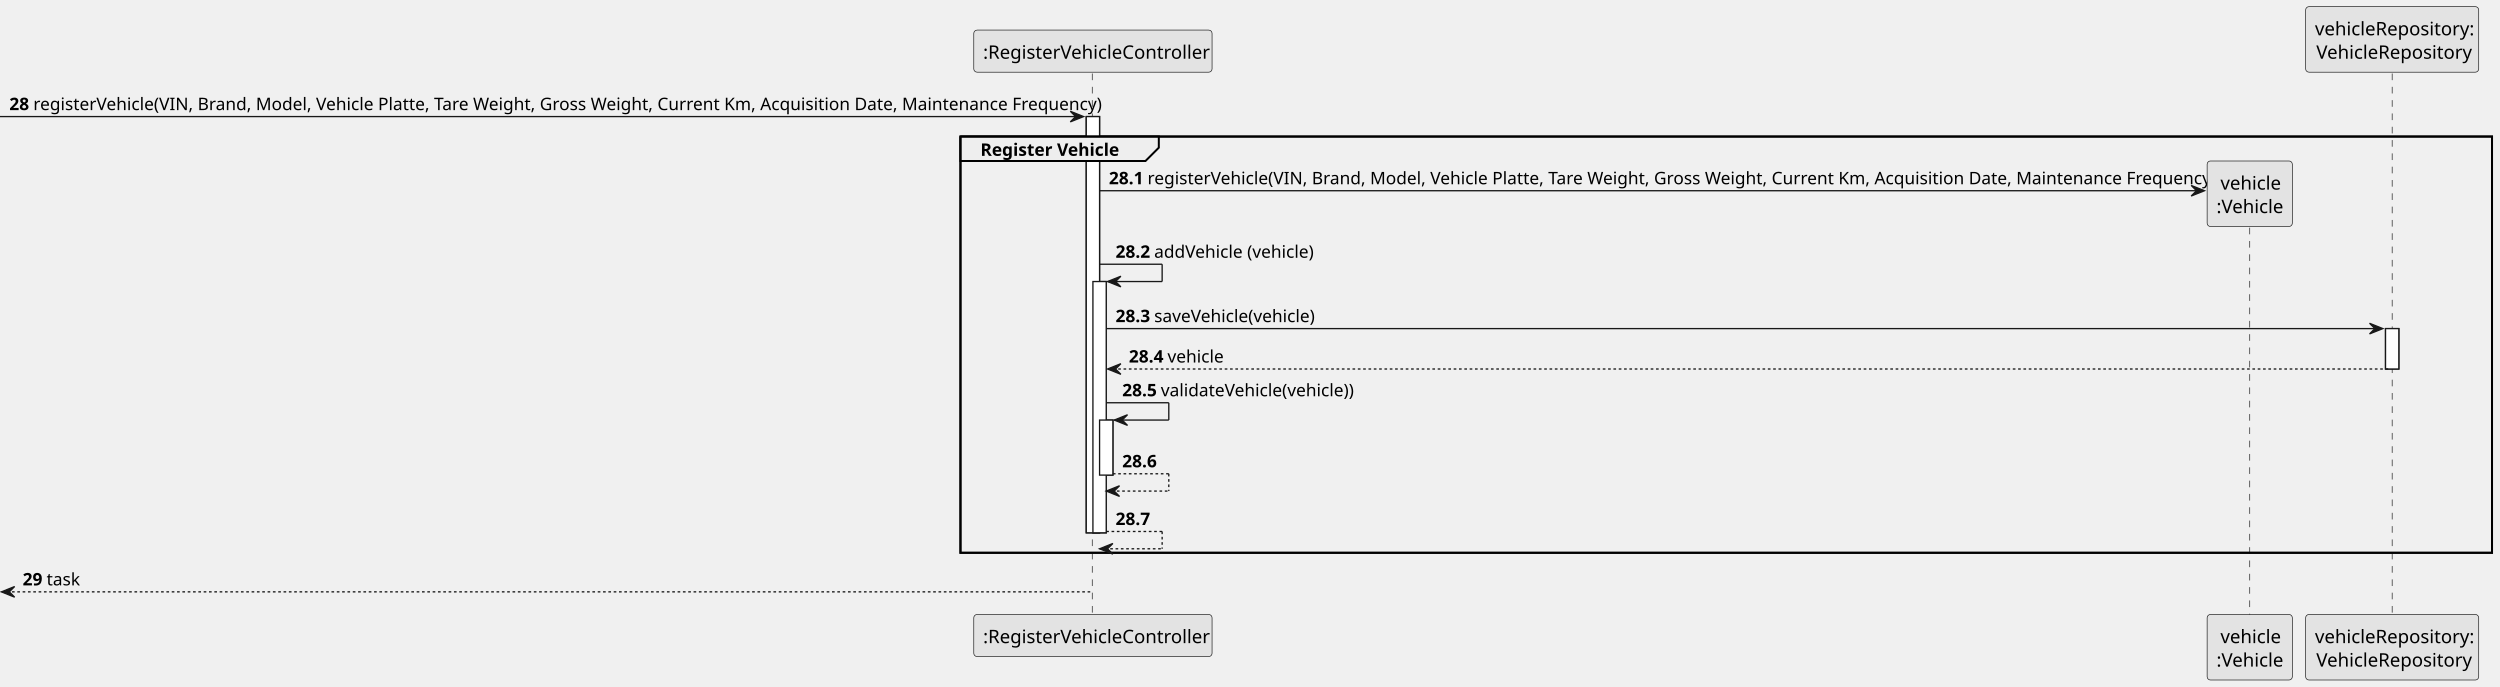
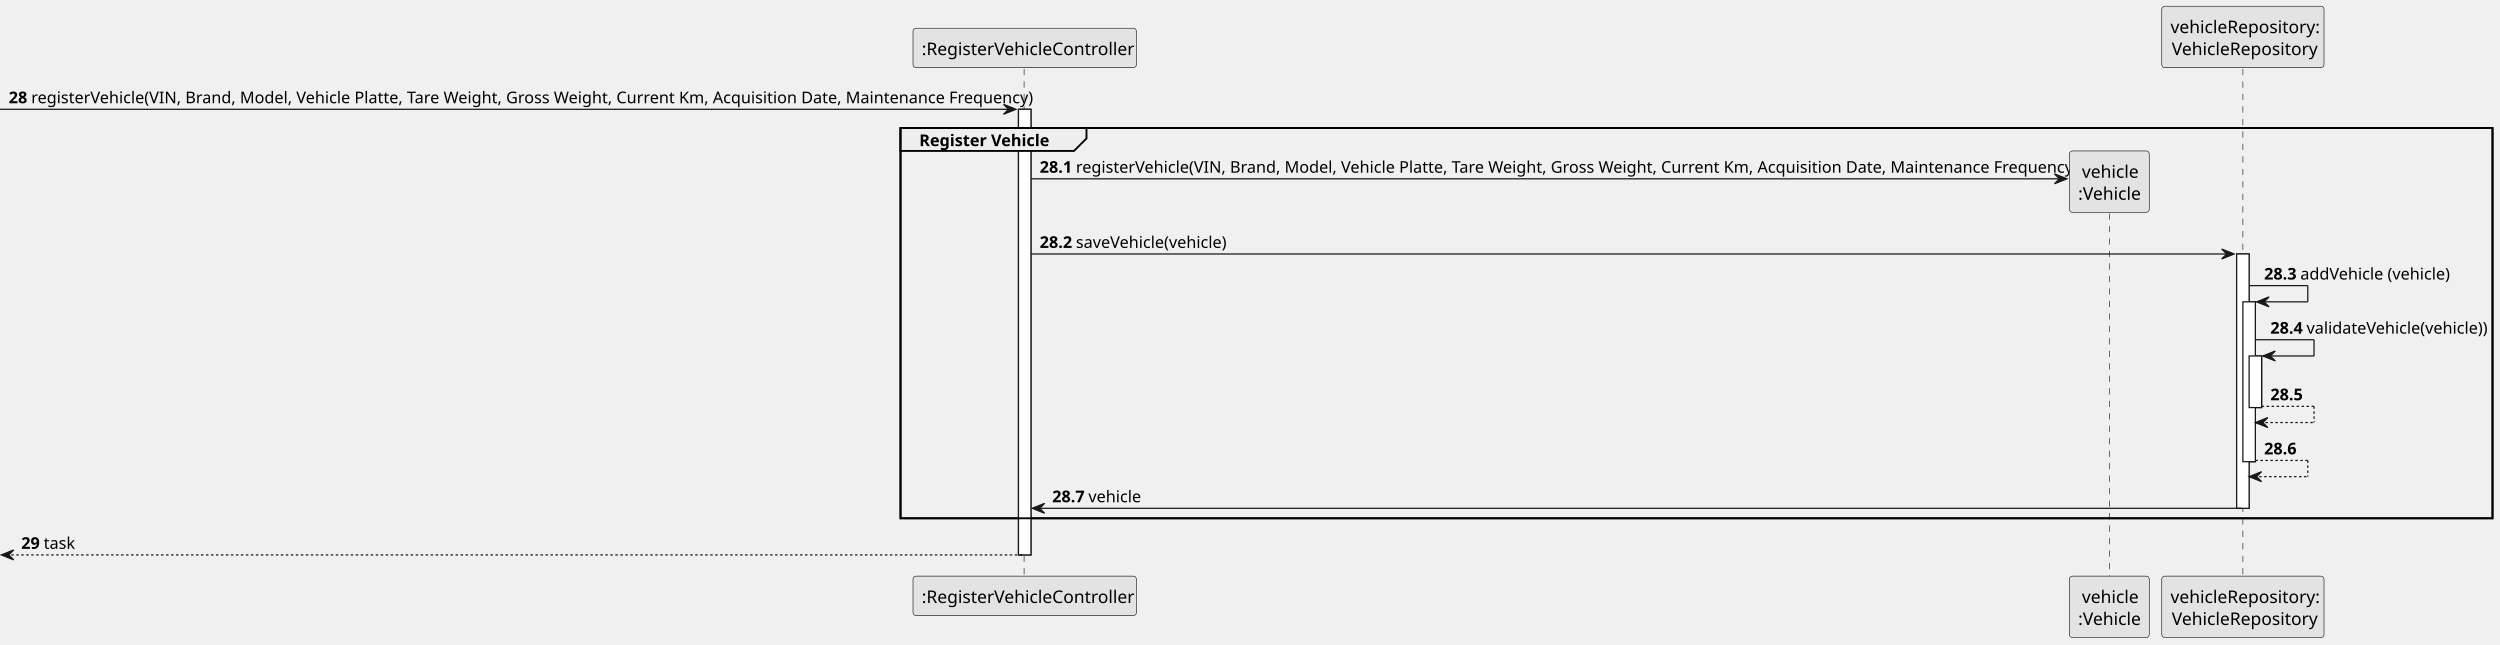
- <svg xmlns="http://www.w3.org/2000/svg" contentStyleType="text/css" height="516px" preserveAspectRatio="none" style="width:1878px;height:516px;background:#FFFFFF;" version="1.1" viewBox="0 0 1878 516" width="1878px" zoomAndPan="magnify">
+ <svg xmlns="http://www.w3.org/2000/svg" contentStyleType="text/css" height="516px" preserveAspectRatio="none" style="width:2003px;height:516px;background:#FFFFFF;" version="1.1" viewBox="0 0 2003 516" width="2003px" zoomAndPan="magnify">
  <defs />
  <g>
-     <rect fill="#FFFFFF" height="312.68" style="stroke:#181818;stroke-width:1.0;" width="10" x="816" y="87.57" />
-     <rect fill="#FFFFFF" height="188.758" style="stroke:#181818;stroke-width:1.0;" width="10" x="821" y="211.492" />
-     <rect fill="#FFFFFF" height="41.352" style="stroke:#181818;stroke-width:1.0;" width="10" x="826" y="315.547" />
-     <rect fill="#FFFFFF" height="30.352" style="stroke:#181818;stroke-width:1.0;" width="10" x="1792" y="246.844" />
-     <rect fill="none" height="312.68" style="stroke:#000000;stroke-width:1.5;" width="1150.5" x="721.5" y="102.57" />
+     <rect fill="#FFFFFF" height="357.031" style="stroke:#181818;stroke-width:1.0;" width="10" x="816" y="87.57" />
+     <rect fill="#FFFFFF" height="203.758" style="stroke:#181818;stroke-width:1.0;" width="10" x="1792" y="203.492" />
+     <rect fill="#FFFFFF" height="128.055" style="stroke:#181818;stroke-width:1.0;" width="10" x="1797" y="241.844" />
+     <rect fill="#FFFFFF" height="41.352" style="stroke:#181818;stroke-width:1.0;" width="10" x="1802" y="285.195" />
+     <rect fill="none" height="312.68" style="stroke:#000000;stroke-width:1.5;" width="1275.5" x="721.5" y="102.57" />
    <line style="stroke:#181818;stroke-width:0.5;stroke-dasharray:5.0,5.0;" x1="820.5" x2="820.5" y1="55.219" y2="462.602" />
    <line style="stroke:#181818;stroke-width:0.5;stroke-dasharray:5.0,5.0;" x1="1690" x2="1690" y1="161.031" y2="462.602" />
    <line style="stroke:#181818;stroke-width:0.5;stroke-dasharray:5.0,5.0;" x1="1797" x2="1797" y1="55.219" y2="462.602" />
    <rect fill="#E3E3E3" height="31.609" rx="2.5" ry="2.5" style="stroke:#181818;stroke-width:0.5;" width="179" x="731.5" y="22.609" />
    <text fill="#000000" font-family="sans-serif" font-size="14" lengthAdjust="spacing" textLength="165" x="738.5" y="44.143">:RegisterVehicleController</text>
    <rect fill="#E3E3E3" height="31.609" rx="2.5" ry="2.5" style="stroke:#181818;stroke-width:0.5;" width="179" x="731.5" y="461.602" />
    <text fill="#000000" font-family="sans-serif" font-size="14" lengthAdjust="spacing" textLength="165" x="738.5" y="483.135">:RegisterVehicleController</text>
    <rect fill="#E3E3E3" height="49.219" rx="2.5" ry="2.5" style="stroke:#181818;stroke-width:0.5;" width="64" x="1658" y="461.602" />
    <text fill="#000000" font-family="sans-serif" font-size="14" lengthAdjust="spacing" textLength="44" x="1668" y="483.135">vehicle</text>
    <text fill="#000000" font-family="sans-serif" font-size="14" lengthAdjust="spacing" textLength="50" x="1665" y="500.744">:Vehicle</text>
    <rect fill="#E3E3E3" height="49.219" rx="2.5" ry="2.5" style="stroke:#181818;stroke-width:0.5;" width="130" x="1732" y="5" />
    <text fill="#000000" font-family="sans-serif" font-size="14" lengthAdjust="spacing" textLength="116" x="1739" y="26.533">vehicleRepository:</text>
    <text fill="#000000" font-family="sans-serif" font-size="14" lengthAdjust="spacing" textLength="114" x="1740" y="44.143">VehicleRepository</text>
    <rect fill="#E3E3E3" height="49.219" rx="2.5" ry="2.5" style="stroke:#181818;stroke-width:0.5;" width="130" x="1732" y="461.602" />
    <text fill="#000000" font-family="sans-serif" font-size="14" lengthAdjust="spacing" textLength="116" x="1739" y="483.135">vehicleRepository:</text>
    <text fill="#000000" font-family="sans-serif" font-size="14" lengthAdjust="spacing" textLength="114" x="1740" y="500.744">VehicleRepository</text>
-     <rect fill="#FFFFFF" height="312.68" style="stroke:#181818;stroke-width:1.0;" width="10" x="816" y="87.57" />
-     <rect fill="#FFFFFF" height="188.758" style="stroke:#181818;stroke-width:1.0;" width="10" x="821" y="211.492" />
-     <rect fill="#FFFFFF" height="41.352" style="stroke:#181818;stroke-width:1.0;" width="10" x="826" y="315.547" />
-     <rect fill="#FFFFFF" height="30.352" style="stroke:#181818;stroke-width:1.0;" width="10" x="1792" y="246.844" />
+     <rect fill="#FFFFFF" height="357.031" style="stroke:#181818;stroke-width:1.0;" width="10" x="816" y="87.57" />
+     <rect fill="#FFFFFF" height="203.758" style="stroke:#181818;stroke-width:1.0;" width="10" x="1792" y="203.492" />
+     <rect fill="#FFFFFF" height="128.055" style="stroke:#181818;stroke-width:1.0;" width="10" x="1797" y="241.844" />
+     <rect fill="#FFFFFF" height="41.352" style="stroke:#181818;stroke-width:1.0;" width="10" x="1802" y="285.195" />
    <polygon fill="#181818" points="804,83.57,814,87.57,804,91.57,808,87.57" style="stroke:#181818;stroke-width:1.0;" />
    <line style="stroke:#181818;stroke-width:1.0;" x1="0" x2="810" y1="87.57" y2="87.57" />
    <text fill="#000000" font-family="sans-serif" font-size="13" font-weight="bold" lengthAdjust="spacing" textLength="14" x="7" y="82.714">28</text>
    <text fill="#000000" font-family="sans-serif" font-size="13" lengthAdjust="spacing" textLength="779" x="25" y="82.714">registerVehicle(VIN, Brand, Model, Vehicle Platte, Tare Weight, Gross Weight, Current Km, Acquisition Date, Maintenance Frequency)</text>
    <path d="M721.5,102.57 L870.5,102.57 L870.5,110.922 L860.5,120.922 L721.5,120.922 L721.5,102.57 " fill="#EEEEEE" style="stroke:#000000;stroke-width:1.5;" />
-     <rect fill="none" height="312.68" style="stroke:#000000;stroke-width:1.5;" width="1150.5" x="721.5" y="102.57" />
+     <rect fill="none" height="312.68" style="stroke:#000000;stroke-width:1.5;" width="1275.5" x="721.5" y="102.57" />
    <text fill="#000000" font-family="sans-serif" font-size="13" font-weight="bold" lengthAdjust="spacing" textLength="104" x="736.5" y="117.065">Register Vehicle</text>
    <polygon fill="#181818" points="1646,139.273,1656,143.273,1646,147.273,1650,143.273" style="stroke:#181818;stroke-width:1.0;" />
    <line style="stroke:#181818;stroke-width:1.0;" x1="826" x2="1652" y1="143.273" y2="143.273" />
    <text fill="#000000" font-family="sans-serif" font-size="13" font-weight="bold" lengthAdjust="spacing" textLength="25" x="833" y="138.417">28.1</text>
    <text fill="#000000" font-family="sans-serif" font-size="13" lengthAdjust="spacing" textLength="779" x="862" y="138.417">registerVehicle(VIN, Brand, Model, Vehicle Platte, Tare Weight, Gross Weight, Current Km, Acquisition Date, Maintenance Frequency)</text>
    <rect fill="#E3E3E3" height="49.219" rx="2.5" ry="2.5" style="stroke:#181818;stroke-width:0.5;" width="64" x="1658" y="120.922" />
    <text fill="#000000" font-family="sans-serif" font-size="14" lengthAdjust="spacing" textLength="44" x="1668" y="142.455">vehicle</text>
    <text fill="#000000" font-family="sans-serif" font-size="14" lengthAdjust="spacing" textLength="50" x="1665" y="160.065">:Vehicle</text>
-     <line style="stroke:#181818;stroke-width:1.0;" x1="826" x2="873" y1="198.492" y2="198.492" />
-     <line style="stroke:#181818;stroke-width:1.0;" x1="873" x2="873" y1="198.492" y2="211.492" />
-     <line style="stroke:#181818;stroke-width:1.0;" x1="832" x2="873" y1="211.492" y2="211.492" />
-     <polygon fill="#181818" points="842,207.492,832,211.492,842,215.492,838,211.492" style="stroke:#181818;stroke-width:1.0;" />
-     <text fill="#000000" font-family="sans-serif" font-size="13" font-weight="bold" lengthAdjust="spacing" textLength="25" x="838" y="193.636">28.2</text>
-     <text fill="#000000" font-family="sans-serif" font-size="13" lengthAdjust="spacing" textLength="115" x="867" y="193.636">addVehicle (vehicle)</text>
-     <polygon fill="#181818" points="1780,242.844,1790,246.844,1780,250.844,1784,246.844" style="stroke:#181818;stroke-width:1.0;" />
-     <line style="stroke:#181818;stroke-width:1.0;" x1="831" x2="1786" y1="246.844" y2="246.844" />
-     <text fill="#000000" font-family="sans-serif" font-size="13" font-weight="bold" lengthAdjust="spacing" textLength="25" x="838" y="241.987">28.3</text>
-     <text fill="#000000" font-family="sans-serif" font-size="13" lengthAdjust="spacing" textLength="116" x="867" y="241.987">saveVehicle(vehicle)</text>
-     <polygon fill="#181818" points="842,273.195,832,277.195,842,281.195,838,277.195" style="stroke:#181818;stroke-width:1.0;" />
-     <line style="stroke:#181818;stroke-width:1.0;stroke-dasharray:2.0,2.0;" x1="836" x2="1796" y1="277.195" y2="277.195" />
-     <text fill="#000000" font-family="sans-serif" font-size="13" font-weight="bold" lengthAdjust="spacing" textLength="25" x="848" y="272.339">28.4</text>
-     <text fill="#000000" font-family="sans-serif" font-size="13" lengthAdjust="spacing" textLength="39" x="877" y="272.339">vehicle</text>
-     <line style="stroke:#181818;stroke-width:1.0;" x1="831" x2="878" y1="302.547" y2="302.547" />
-     <line style="stroke:#181818;stroke-width:1.0;" x1="878" x2="878" y1="302.547" y2="315.547" />
-     <line style="stroke:#181818;stroke-width:1.0;" x1="837" x2="878" y1="315.547" y2="315.547" />
-     <polygon fill="#181818" points="847,311.547,837,315.547,847,319.547,843,315.547" style="stroke:#181818;stroke-width:1.0;" />
-     <text fill="#000000" font-family="sans-serif" font-size="13" font-weight="bold" lengthAdjust="spacing" textLength="25" x="843" y="297.69">28.5</text>
-     <text fill="#000000" font-family="sans-serif" font-size="13" lengthAdjust="spacing" textLength="137" x="872" y="297.69">validateVehicle(vehicle))</text>
-     <line style="stroke:#181818;stroke-width:1.0;stroke-dasharray:2.0,2.0;" x1="836" x2="878" y1="355.898" y2="355.898" />
-     <line style="stroke:#181818;stroke-width:1.0;stroke-dasharray:2.0,2.0;" x1="878" x2="878" y1="355.898" y2="368.898" />
-     <line style="stroke:#181818;stroke-width:1.0;stroke-dasharray:2.0,2.0;" x1="831" x2="878" y1="368.898" y2="368.898" />
-     <polygon fill="#181818" points="841,364.898,831,368.898,841,372.898,837,368.898" style="stroke:#181818;stroke-width:1.0;" />
-     <text fill="#000000" font-family="sans-serif" font-size="13" font-weight="bold" lengthAdjust="spacing" textLength="25" x="843" y="351.042">28.6</text>
-     <text fill="#000000" font-family="sans-serif" font-size="13" lengthAdjust="spacing" textLength="4" x="872" y="351.042"> </text>
-     <line style="stroke:#181818;stroke-width:1.0;stroke-dasharray:2.0,2.0;" x1="831" x2="873" y1="399.25" y2="399.25" />
-     <line style="stroke:#181818;stroke-width:1.0;stroke-dasharray:2.0,2.0;" x1="873" x2="873" y1="399.25" y2="412.25" />
-     <line style="stroke:#181818;stroke-width:1.0;stroke-dasharray:2.0,2.0;" x1="826" x2="873" y1="412.25" y2="412.25" />
-     <polygon fill="#181818" points="836,408.25,826,412.25,836,416.25,832,412.25" style="stroke:#181818;stroke-width:1.0;" />
-     <text fill="#000000" font-family="sans-serif" font-size="13" font-weight="bold" lengthAdjust="spacing" textLength="25" x="838" y="394.394">28.7</text>
-     <text fill="#000000" font-family="sans-serif" font-size="13" lengthAdjust="spacing" textLength="4" x="867" y="394.394"> </text>
+     <polygon fill="#181818" points="1780,199.492,1790,203.492,1780,207.492,1784,203.492" style="stroke:#181818;stroke-width:1.0;" />
+     <line style="stroke:#181818;stroke-width:1.0;" x1="826" x2="1786" y1="203.492" y2="203.492" />
+     <text fill="#000000" font-family="sans-serif" font-size="13" font-weight="bold" lengthAdjust="spacing" textLength="25" x="833" y="198.636">28.2</text>
+     <text fill="#000000" font-family="sans-serif" font-size="13" lengthAdjust="spacing" textLength="116" x="862" y="198.636">saveVehicle(vehicle)</text>
+     <line style="stroke:#181818;stroke-width:1.0;" x1="1802" x2="1849" y1="228.844" y2="228.844" />
+     <line style="stroke:#181818;stroke-width:1.0;" x1="1849" x2="1849" y1="228.844" y2="241.844" />
+     <line style="stroke:#181818;stroke-width:1.0;" x1="1808" x2="1849" y1="241.844" y2="241.844" />
+     <polygon fill="#181818" points="1818,237.844,1808,241.844,1818,245.844,1814,241.844" style="stroke:#181818;stroke-width:1.0;" />
+     <text fill="#000000" font-family="sans-serif" font-size="13" font-weight="bold" lengthAdjust="spacing" textLength="25" x="1814" y="223.987">28.3</text>
+     <text fill="#000000" font-family="sans-serif" font-size="13" lengthAdjust="spacing" textLength="115" x="1843" y="223.987">addVehicle (vehicle)</text>
+     <line style="stroke:#181818;stroke-width:1.0;" x1="1807" x2="1854" y1="272.195" y2="272.195" />
+     <line style="stroke:#181818;stroke-width:1.0;" x1="1854" x2="1854" y1="272.195" y2="285.195" />
+     <line style="stroke:#181818;stroke-width:1.0;" x1="1813" x2="1854" y1="285.195" y2="285.195" />
+     <polygon fill="#181818" points="1823,281.195,1813,285.195,1823,289.195,1819,285.195" style="stroke:#181818;stroke-width:1.0;" />
+     <text fill="#000000" font-family="sans-serif" font-size="13" font-weight="bold" lengthAdjust="spacing" textLength="25" x="1819" y="267.339">28.4</text>
+     <text fill="#000000" font-family="sans-serif" font-size="13" lengthAdjust="spacing" textLength="137" x="1848" y="267.339">validateVehicle(vehicle))</text>
+     <line style="stroke:#181818;stroke-width:1.0;stroke-dasharray:2.0,2.0;" x1="1812" x2="1854" y1="325.547" y2="325.547" />
+     <line style="stroke:#181818;stroke-width:1.0;stroke-dasharray:2.0,2.0;" x1="1854" x2="1854" y1="325.547" y2="338.547" />
+     <line style="stroke:#181818;stroke-width:1.0;stroke-dasharray:2.0,2.0;" x1="1807" x2="1854" y1="338.547" y2="338.547" />
+     <polygon fill="#181818" points="1817,334.547,1807,338.547,1817,342.547,1813,338.547" style="stroke:#181818;stroke-width:1.0;" />
+     <text fill="#000000" font-family="sans-serif" font-size="13" font-weight="bold" lengthAdjust="spacing" textLength="25" x="1819" y="320.69">28.5</text>
+     <text fill="#000000" font-family="sans-serif" font-size="13" lengthAdjust="spacing" textLength="4" x="1848" y="320.69"> </text>
+     <line style="stroke:#181818;stroke-width:1.0;stroke-dasharray:2.0,2.0;" x1="1807" x2="1849" y1="368.898" y2="368.898" />
+     <line style="stroke:#181818;stroke-width:1.0;stroke-dasharray:2.0,2.0;" x1="1849" x2="1849" y1="368.898" y2="381.898" />
+     <line style="stroke:#181818;stroke-width:1.0;stroke-dasharray:2.0,2.0;" x1="1802" x2="1849" y1="381.898" y2="381.898" />
+     <polygon fill="#181818" points="1812,377.898,1802,381.898,1812,385.898,1808,381.898" style="stroke:#181818;stroke-width:1.0;" />
+     <text fill="#000000" font-family="sans-serif" font-size="13" font-weight="bold" lengthAdjust="spacing" textLength="25" x="1814" y="364.042">28.6</text>
+     <text fill="#000000" font-family="sans-serif" font-size="13" lengthAdjust="spacing" textLength="4" x="1843" y="364.042"> </text>
+     <polygon fill="#181818" points="837,403.25,827,407.25,837,411.25,833,407.25" style="stroke:#181818;stroke-width:1.0;" />
+     <line style="stroke:#181818;stroke-width:1.0;" x1="831" x2="1796" y1="407.25" y2="407.25" />
+     <text fill="#000000" font-family="sans-serif" font-size="13" font-weight="bold" lengthAdjust="spacing" textLength="25" x="843" y="402.394">28.7</text>
+     <text fill="#000000" font-family="sans-serif" font-size="13" lengthAdjust="spacing" textLength="39" x="872" y="402.394">vehicle</text>
    <polygon fill="#181818" points="11,440.602,1,444.602,11,448.602,7,444.602" style="stroke:#181818;stroke-width:1.0;" />
    <line style="stroke:#181818;stroke-width:1.0;stroke-dasharray:2.0,2.0;" x1="5" x2="820" y1="444.602" y2="444.602" />
    <text fill="#000000" font-family="sans-serif" font-size="13" font-weight="bold" lengthAdjust="spacing" textLength="14" x="17" y="439.745">29</text>
    <text fill="#000000" font-family="sans-serif" font-size="13" lengthAdjust="spacing" textLength="25" x="35" y="439.745">task</text>
  </g>
</svg>
